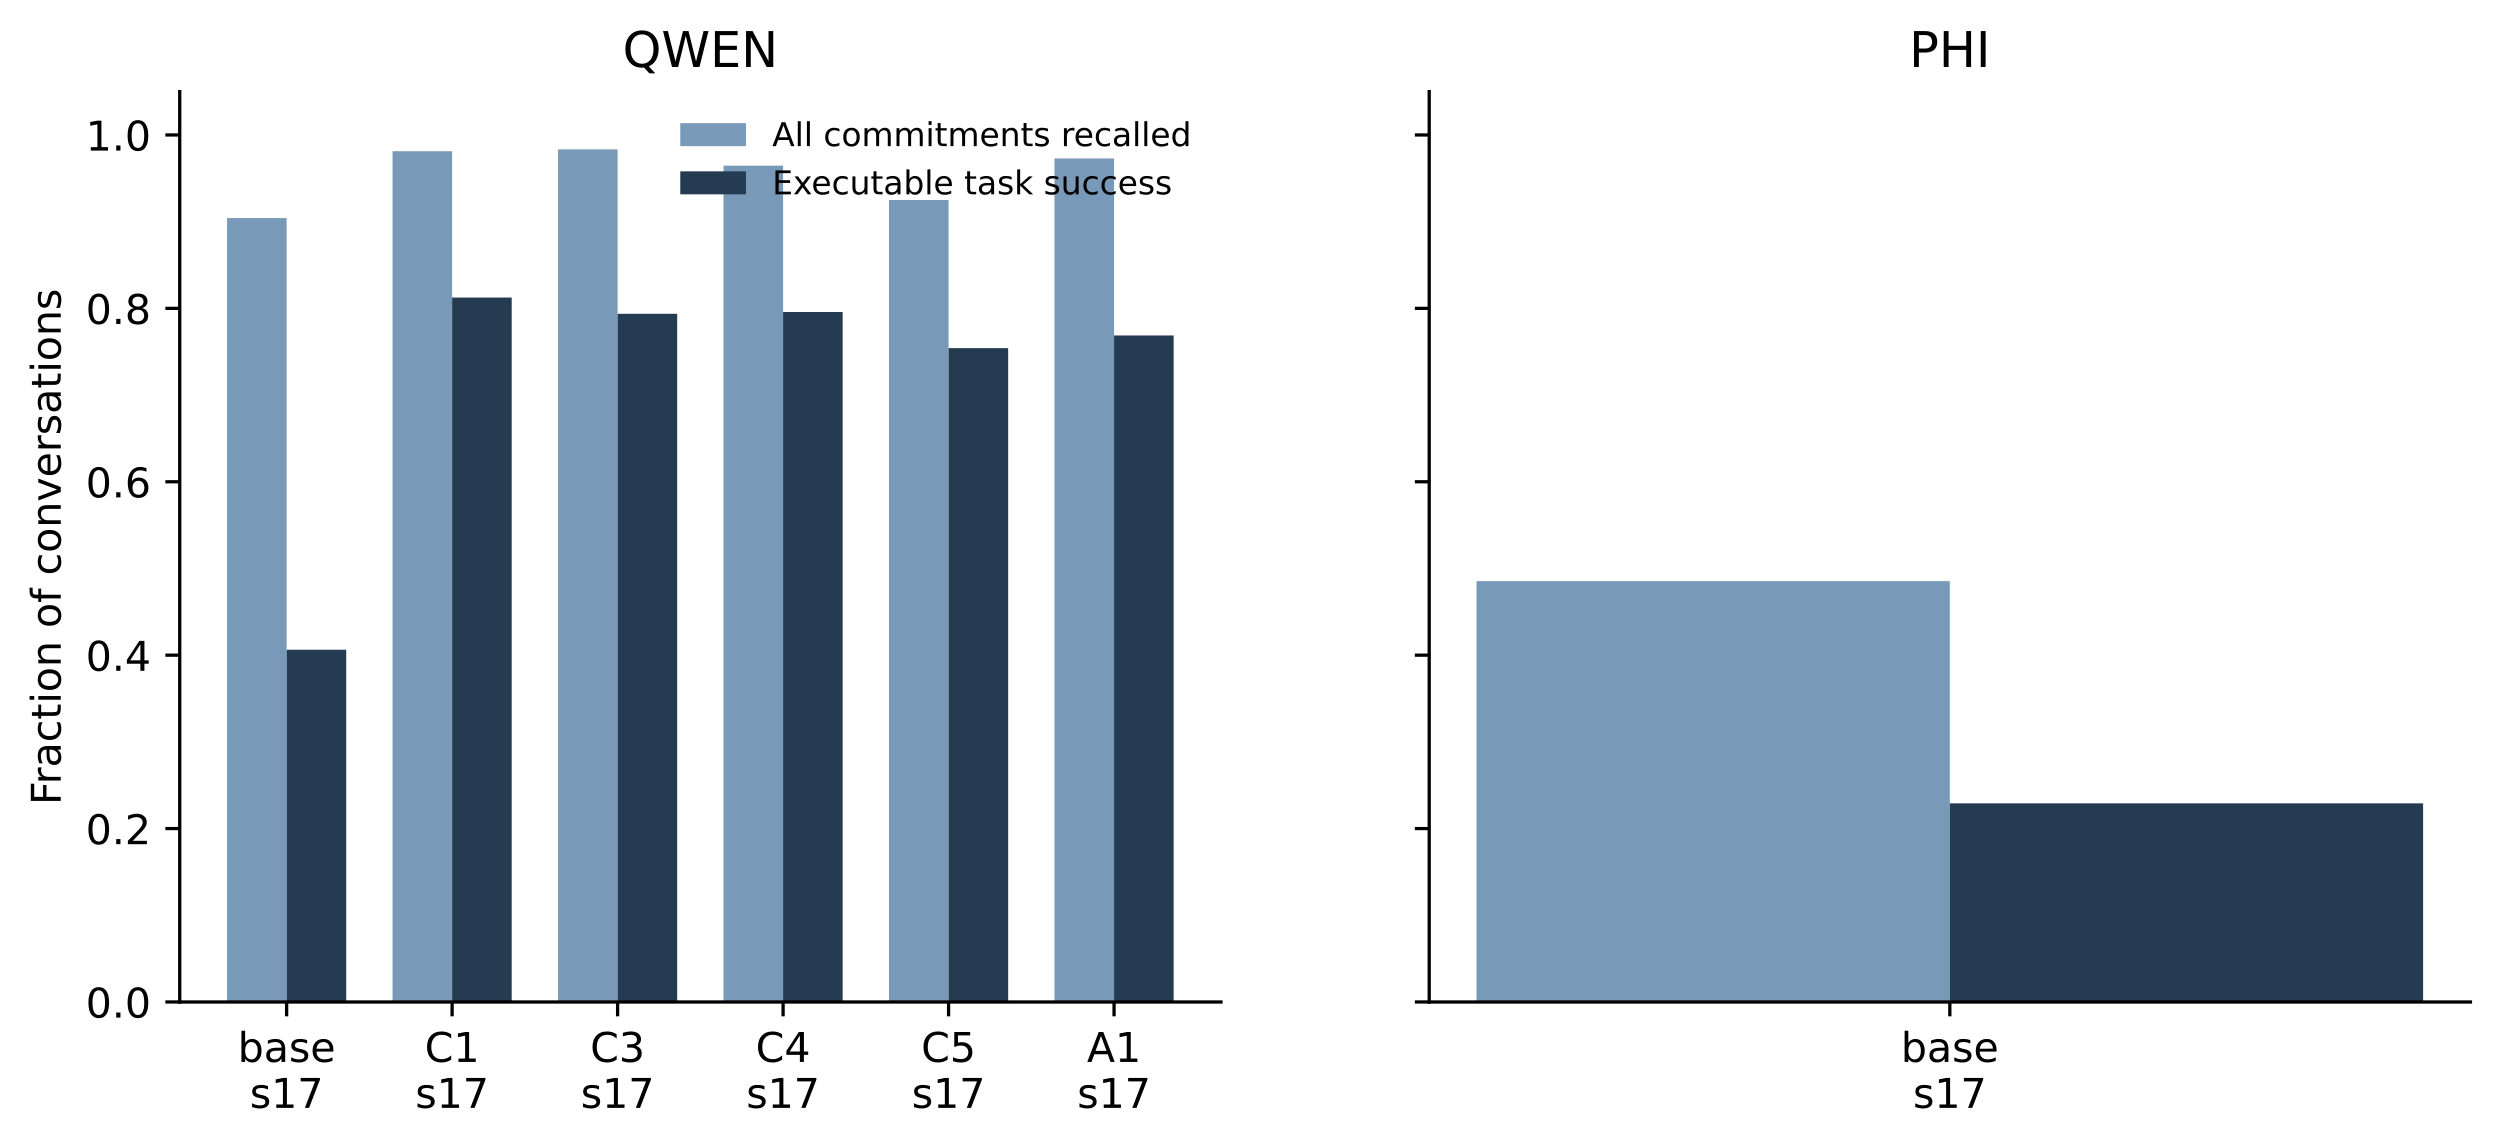
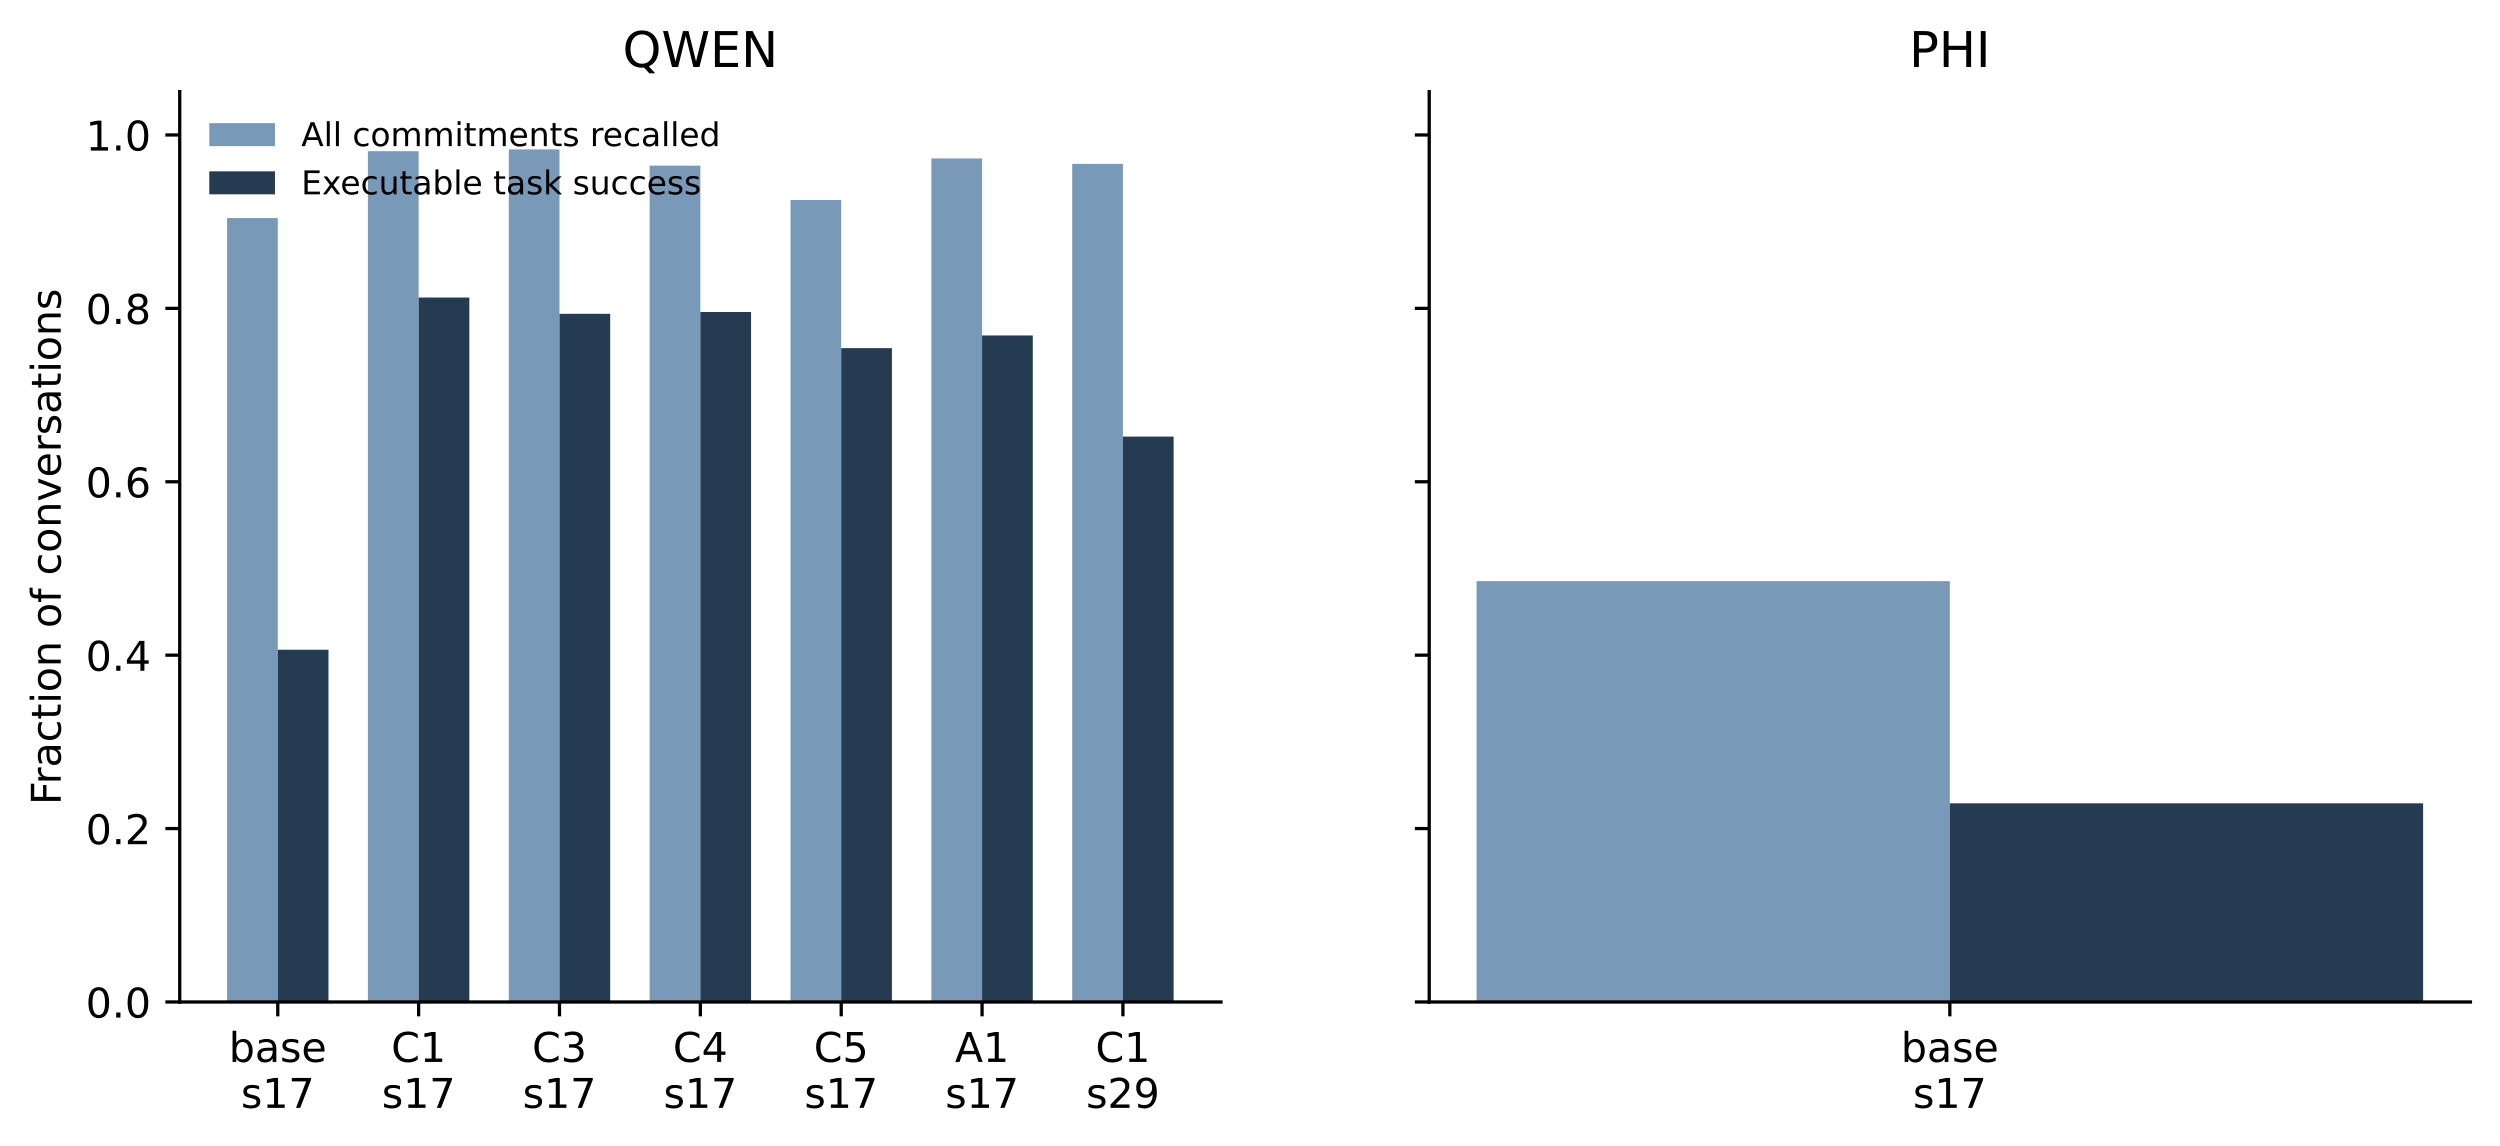
<svg xmlns="http://www.w3.org/2000/svg" xmlns:xlink="http://www.w3.org/1999/xlink" width="608.981pt" height="279.154pt" viewBox="0 0 608.981 279.154" version="1.1">
  <defs>
    <style type="text/css">*{stroke-linejoin: round; stroke-linecap: butt}</style>
  </defs>
  <g id="figure_1">
    <g id="patch_1">
      <path d="M 0 279.154 L 608.981 279.154 L 608.981 0 L 0 0 z " style="fill: #ffffff" />
    </g>
    <g id="axes_1">
      <g id="patch_2">
        <path d="M 43.781 244.078 L 297.418 244.078 L 297.418 22.318 L 43.781 22.318 z " style="fill: #ffffff" />
      </g>
      <g id="patch_3">
-         <path d="M 55.31 244.078 L 69.822 244.078 L 69.822 53.118 L 55.31 53.118 z " clip-path="url(#p59d7347cf7)" style="fill: #7899b7" />
+         <path d="M 55.31 244.078 L 67.663 244.078 L 67.663 53.118 L 55.31 53.118 z " clip-path="url(#p59d7347cf7)" style="fill: #7899b7" />
      </g>
      <g id="patch_4">
-         <path d="M 95.621 244.078 L 110.133 244.078 L 110.133 36.838 L 95.621 36.838 z " clip-path="url(#p59d7347cf7)" style="fill: #7899b7" />
+         <path d="M 89.622 244.078 L 101.975 244.078 L 101.975 36.838 L 89.622 36.838 z " clip-path="url(#p59d7347cf7)" style="fill: #7899b7" />
      </g>
      <g id="patch_5">
-         <path d="M 135.932 244.078 L 150.444 244.078 L 150.444 36.398 L 135.932 36.398 z " clip-path="url(#p59d7347cf7)" style="fill: #7899b7" />
+         <path d="M 123.935 244.078 L 136.287 244.078 L 136.287 36.398 L 123.935 36.398 z " clip-path="url(#p59d7347cf7)" style="fill: #7899b7" />
      </g>
      <g id="patch_6">
-         <path d="M 176.243 244.078 L 190.755 244.078 L 190.755 40.358 L 176.243 40.358 z " clip-path="url(#p59d7347cf7)" style="fill: #7899b7" />
+         <path d="M 158.247 244.078 L 170.599 244.078 L 170.599 40.358 L 158.247 40.358 z " clip-path="url(#p59d7347cf7)" style="fill: #7899b7" />
      </g>
      <g id="patch_7">
-         <path d="M 216.554 244.078 L 231.066 244.078 L 231.066 48.718 L 216.554 48.718 z " clip-path="url(#p59d7347cf7)" style="fill: #7899b7" />
+         <path d="M 192.559 244.078 L 204.912 244.078 L 204.912 48.718 L 192.559 48.718 z " clip-path="url(#p59d7347cf7)" style="fill: #7899b7" />
      </g>
      <g id="patch_8">
-         <path d="M 256.865 244.078 L 271.377 244.078 L 271.377 38.598 L 256.865 38.598 z " clip-path="url(#p59d7347cf7)" style="fill: #7899b7" />
+         <path d="M 226.872 244.078 L 239.224 244.078 L 239.224 38.598 L 226.872 38.598 z " clip-path="url(#p59d7347cf7)" style="fill: #7899b7" />
      </g>
      <g id="patch_9">
-         <path d="M 69.822 244.078 L 84.334 244.078 L 84.334 158.278 L 69.822 158.278 z " clip-path="url(#p59d7347cf7)" style="fill: #253b51" />
+         <path d="M 261.184 244.078 L 273.536 244.078 L 273.536 39.918 L 261.184 39.918 z " clip-path="url(#p59d7347cf7)" style="fill: #7899b7" />
      </g>
      <g id="patch_10">
-         <path d="M 110.133 244.078 L 124.645 244.078 L 124.645 72.478 L 110.133 72.478 z " clip-path="url(#p59d7347cf7)" style="fill: #253b51" />
+         <path d="M 67.663 244.078 L 80.015 244.078 L 80.015 158.278 L 67.663 158.278 z " clip-path="url(#p59d7347cf7)" style="fill: #253b51" />
      </g>
      <g id="patch_11">
-         <path d="M 150.444 244.078 L 164.956 244.078 L 164.956 76.438 L 150.444 76.438 z " clip-path="url(#p59d7347cf7)" style="fill: #253b51" />
+         <path d="M 101.975 244.078 L 114.327 244.078 L 114.327 72.478 L 101.975 72.478 z " clip-path="url(#p59d7347cf7)" style="fill: #253b51" />
      </g>
      <g id="patch_12">
-         <path d="M 190.755 244.078 L 205.267 244.078 L 205.267 75.998 L 190.755 75.998 z " clip-path="url(#p59d7347cf7)" style="fill: #253b51" />
+         <path d="M 136.287 244.078 L 148.64 244.078 L 148.64 76.438 L 136.287 76.438 z " clip-path="url(#p59d7347cf7)" style="fill: #253b51" />
      </g>
      <g id="patch_13">
-         <path d="M 231.066 244.078 L 245.578 244.078 L 245.578 84.798 L 231.066 84.798 z " clip-path="url(#p59d7347cf7)" style="fill: #253b51" />
+         <path d="M 170.599 244.078 L 182.952 244.078 L 182.952 75.998 L 170.599 75.998 z " clip-path="url(#p59d7347cf7)" style="fill: #253b51" />
      </g>
      <g id="patch_14">
-         <path d="M 271.377 244.078 L 285.889 244.078 L 285.889 81.718 L 271.377 81.718 z " clip-path="url(#p59d7347cf7)" style="fill: #253b51" />
+         <path d="M 204.912 244.078 L 217.264 244.078 L 217.264 84.798 L 204.912 84.798 z " clip-path="url(#p59d7347cf7)" style="fill: #253b51" />
+       </g>
+       <g id="patch_15">
+         <path d="M 239.224 244.078 L 251.576 244.078 L 251.576 81.718 L 239.224 81.718 z " clip-path="url(#p59d7347cf7)" style="fill: #253b51" />
+       </g>
+       <g id="patch_16">
+         <path d="M 273.536 244.078 L 285.889 244.078 L 285.889 106.358 L 273.536 106.358 z " clip-path="url(#p59d7347cf7)" style="fill: #253b51" />
      </g>
      <g id="matplotlib.axis_1">
        <g id="xtick_1">
          <g id="line2d_1">
            <defs>
              <path id="m098933591a" d="M 0 0 L 0 3.5 " style="stroke: #000000; stroke-width: 0.8" />
            </defs>
            <g>
-               <use xlink:href="#m098933591a" x="69.822" y="244.078" style="stroke: #000000; stroke-width: 0.8" />
+               <use xlink:href="#m098933591a" x="67.663" y="244.078" style="stroke: #000000; stroke-width: 0.8" />
            </g>
          </g>
          <g id="text_1">
-             <g transform="translate(57.90258 258.6766) scale(0.1 -0.1)">
+             <g transform="translate(55.74307 258.6766) scale(0.1 -0.1)">
              <defs>
                <path id="DejaVuSans-62" d="M 3116 1747 Q 3116 2381 2855 2742 Q 2594 3103 2138 3103 Q 1681 3103 1420 2742 Q 1159 2381 1159 1747 Q 1159 1113 1420 752 Q 1681 391 2138 391 Q 2594 391 2855 752 Q 3116 1113 3116 1747 z M 1159 2969 Q 1341 3281 1617 3432 Q 1894 3584 2278 3584 Q 2916 3584 3314 3078 Q 3713 2572 3713 1747 Q 3713 922 3314 415 Q 2916 -91 2278 -91 Q 1894 -91 1617 61 Q 1341 213 1159 525 L 1159 0 L 581 0 L 581 4863 L 1159 4863 L 1159 2969 z " transform="scale(0.015625)" />
                <path id="DejaVuSans-61" d="M 2194 1759 Q 1497 1759 1228 1600 Q 959 1441 959 1056 Q 959 750 1161 570 Q 1363 391 1709 391 Q 2188 391 2477 730 Q 2766 1069 2766 1631 L 2766 1759 L 2194 1759 z M 3341 1997 L 3341 0 L 2766 0 L 2766 531 Q 2569 213 2275 61 Q 1981 -91 1556 -91 Q 1019 -91 701 211 Q 384 513 384 1019 Q 384 1609 779 1909 Q 1175 2209 1959 2209 L 2766 2209 L 2766 2266 Q 2766 2663 2505 2880 Q 2244 3097 1772 3097 Q 1472 3097 1187 3025 Q 903 2953 641 2809 L 641 3341 Q 956 3463 1253 3523 Q 1550 3584 1831 3584 Q 2591 3584 2966 3190 Q 3341 2797 3341 1997 z " transform="scale(0.015625)" />
                <path id="DejaVuSans-73" d="M 2834 3397 L 2834 2853 Q 2591 2978 2328 3040 Q 2066 3103 1784 3103 Q 1356 3103 1142 2972 Q 928 2841 928 2578 Q 928 2378 1081 2264 Q 1234 2150 1697 2047 L 1894 2003 Q 2506 1872 2764 1633 Q 3022 1394 3022 966 Q 3022 478 2636 193 Q 2250 -91 1575 -91 Q 1294 -91 989 -36 Q 684 19 347 128 L 347 722 Q 666 556 975 473 Q 1284 391 1588 391 Q 1994 391 2212 530 Q 2431 669 2431 922 Q 2431 1156 2273 1281 Q 2116 1406 1581 1522 L 1381 1569 Q 847 1681 609 1914 Q 372 2147 372 2553 Q 372 3047 722 3315 Q 1072 3584 1716 3584 Q 2034 3584 2315 3537 Q 2597 3491 2834 3397 z " transform="scale(0.015625)" />
                <path id="DejaVuSans-65" d="M 3597 1894 L 3597 1613 L 953 1613 Q 991 1019 1311 708 Q 1631 397 2203 397 Q 2534 397 2845 478 Q 3156 559 3463 722 L 3463 178 Q 3153 47 2828 -22 Q 2503 -91 2169 -91 Q 1331 -91 842 396 Q 353 884 353 1716 Q 353 2575 817 3079 Q 1281 3584 2069 3584 Q 2775 3584 3186 3129 Q 3597 2675 3597 1894 z M 3022 2063 Q 3016 2534 2758 2815 Q 2500 3097 2075 3097 Q 1594 3097 1305 2825 Q 1016 2553 972 2059 L 3022 2063 z " transform="scale(0.015625)" />
              </defs>
              <use xlink:href="#DejaVuSans-62" />
              <use xlink:href="#DejaVuSans-61" transform="translate(63.47656 0)" />
              <use xlink:href="#DejaVuSans-73" transform="translate(124.7559 0)" />
              <use xlink:href="#DejaVuSans-65" transform="translate(176.8555 0)" />
            </g>
-             <g transform="translate(60.85492 269.8744) scale(0.1 -0.1)">
+             <g transform="translate(58.69541 269.8744) scale(0.1 -0.1)">
              <defs>
                <path id="DejaVuSans-31" d="M 794 531 L 1825 531 L 1825 4091 L 703 3866 L 703 4441 L 1819 4666 L 2450 4666 L 2450 531 L 3481 531 L 3481 0 L 794 0 L 794 531 z " transform="scale(0.015625)" />
                <path id="DejaVuSans-37" d="M 525 4666 L 3525 4666 L 3525 4397 L 1831 0 L 1172 0 L 2766 4134 L 525 4134 L 525 4666 z " transform="scale(0.015625)" />
              </defs>
              <use xlink:href="#DejaVuSans-73" />
              <use xlink:href="#DejaVuSans-31" transform="translate(52.09961 0)" />
              <use xlink:href="#DejaVuSans-37" transform="translate(115.7227 0)" />
            </g>
          </g>
        </g>
        <g id="xtick_2">
          <g id="line2d_2">
            <g>
-               <use xlink:href="#m098933591a" x="110.133" y="244.078" style="stroke: #000000; stroke-width: 0.8" />
+               <use xlink:href="#m098933591a" x="101.975" y="244.078" style="stroke: #000000; stroke-width: 0.8" />
            </g>
          </g>
          <g id="text_2">
-             <g transform="translate(103.4604 258.6766) scale(0.1 -0.1)">
+             <g transform="translate(95.30222 258.6766) scale(0.1 -0.1)">
              <defs>
                <path id="DejaVuSans-43" d="M 4122 4306 L 4122 3641 Q 3803 3938 3442 4084 Q 3081 4231 2675 4231 Q 1875 4231 1450 3742 Q 1025 3253 1025 2328 Q 1025 1406 1450 917 Q 1875 428 2675 428 Q 3081 428 3442 575 Q 3803 722 4122 1019 L 4122 359 Q 3791 134 3420 21 Q 3050 -91 2638 -91 Q 1578 -91 968 557 Q 359 1206 359 2328 Q 359 3453 968 4101 Q 1578 4750 2638 4750 Q 3056 4750 3426 4639 Q 3797 4528 4122 4306 z " transform="scale(0.015625)" />
              </defs>
              <use xlink:href="#DejaVuSans-43" />
              <use xlink:href="#DejaVuSans-31" transform="translate(69.82422 0)" />
            </g>
-             <g transform="translate(101.1659 269.8744) scale(0.1 -0.1)">
+             <g transform="translate(93.00769 269.8744) scale(0.1 -0.1)">
              <use xlink:href="#DejaVuSans-73" />
              <use xlink:href="#DejaVuSans-31" transform="translate(52.09961 0)" />
              <use xlink:href="#DejaVuSans-37" transform="translate(115.7227 0)" />
            </g>
          </g>
        </g>
        <g id="xtick_3">
          <g id="line2d_3">
            <g>
-               <use xlink:href="#m098933591a" x="150.444" y="244.078" style="stroke: #000000; stroke-width: 0.8" />
+               <use xlink:href="#m098933591a" x="136.287" y="244.078" style="stroke: #000000; stroke-width: 0.8" />
            </g>
          </g>
          <g id="text_3">
-             <g transform="translate(143.7713 258.6766) scale(0.1 -0.1)">
+             <g transform="translate(129.6145 258.6766) scale(0.1 -0.1)">
              <defs>
                <path id="DejaVuSans-33" d="M 2597 2516 Q 3050 2419 3304 2112 Q 3559 1806 3559 1356 Q 3559 666 3084 287 Q 2609 -91 1734 -91 Q 1441 -91 1130 -33 Q 819 25 488 141 L 488 750 Q 750 597 1062 519 Q 1375 441 1716 441 Q 2309 441 2620 675 Q 2931 909 2931 1356 Q 2931 1769 2642 2001 Q 2353 2234 1838 2234 L 1294 2234 L 1294 2753 L 1863 2753 Q 2328 2753 2575 2939 Q 2822 3125 2822 3475 Q 2822 3834 2567 4026 Q 2313 4219 1838 4219 Q 1578 4219 1281 4162 Q 984 4106 628 3988 L 628 4550 Q 988 4650 1302 4700 Q 1616 4750 1894 4750 Q 2613 4750 3031 4423 Q 3450 4097 3450 3541 Q 3450 3153 3228 2886 Q 3006 2619 2597 2516 z " transform="scale(0.015625)" />
              </defs>
              <use xlink:href="#DejaVuSans-43" />
              <use xlink:href="#DejaVuSans-33" transform="translate(69.82422 0)" />
            </g>
-             <g transform="translate(141.4768 269.8744) scale(0.1 -0.1)">
+             <g transform="translate(127.32 269.8744) scale(0.1 -0.1)">
              <use xlink:href="#DejaVuSans-73" />
              <use xlink:href="#DejaVuSans-31" transform="translate(52.09961 0)" />
              <use xlink:href="#DejaVuSans-37" transform="translate(115.7227 0)" />
            </g>
          </g>
        </g>
        <g id="xtick_4">
          <g id="line2d_4">
            <g>
-               <use xlink:href="#m098933591a" x="190.755" y="244.078" style="stroke: #000000; stroke-width: 0.8" />
+               <use xlink:href="#m098933591a" x="170.599" y="244.078" style="stroke: #000000; stroke-width: 0.8" />
            </g>
          </g>
          <g id="text_4">
-             <g transform="translate(184.0822 258.6766) scale(0.1 -0.1)">
+             <g transform="translate(163.9268 258.6766) scale(0.1 -0.1)">
              <defs>
                <path id="DejaVuSans-34" d="M 2419 4116 L 825 1625 L 2419 1625 L 2419 4116 z M 2253 4666 L 3047 4666 L 3047 1625 L 3713 1625 L 3713 1100 L 3047 1100 L 3047 0 L 2419 0 L 2419 1100 L 313 1100 L 313 1709 L 2253 4666 z " transform="scale(0.015625)" />
              </defs>
              <use xlink:href="#DejaVuSans-43" />
              <use xlink:href="#DejaVuSans-34" transform="translate(69.82422 0)" />
            </g>
-             <g transform="translate(181.7877 269.8744) scale(0.1 -0.1)">
+             <g transform="translate(161.6322 269.8744) scale(0.1 -0.1)">
              <use xlink:href="#DejaVuSans-73" />
              <use xlink:href="#DejaVuSans-31" transform="translate(52.09961 0)" />
              <use xlink:href="#DejaVuSans-37" transform="translate(115.7227 0)" />
            </g>
          </g>
        </g>
        <g id="xtick_5">
          <g id="line2d_5">
            <g>
-               <use xlink:href="#m098933591a" x="231.066" y="244.078" style="stroke: #000000; stroke-width: 0.8" />
+               <use xlink:href="#m098933591a" x="204.912" y="244.078" style="stroke: #000000; stroke-width: 0.8" />
            </g>
          </g>
          <g id="text_5">
-             <g transform="translate(224.3932 258.6766) scale(0.1 -0.1)">
+             <g transform="translate(198.2391 258.6766) scale(0.1 -0.1)">
              <defs>
                <path id="DejaVuSans-35" d="M 691 4666 L 3169 4666 L 3169 4134 L 1269 4134 L 1269 2991 Q 1406 3038 1543 3061 Q 1681 3084 1819 3084 Q 2600 3084 3056 2656 Q 3513 2228 3513 1497 Q 3513 744 3044 326 Q 2575 -91 1722 -91 Q 1428 -91 1123 -41 Q 819 9 494 109 L 494 744 Q 775 591 1075 516 Q 1375 441 1709 441 Q 2250 441 2565 725 Q 2881 1009 2881 1497 Q 2881 1984 2565 2268 Q 2250 2553 1709 2553 Q 1456 2553 1204 2497 Q 953 2441 691 2322 L 691 4666 z " transform="scale(0.015625)" />
              </defs>
              <use xlink:href="#DejaVuSans-43" />
              <use xlink:href="#DejaVuSans-35" transform="translate(69.82422 0)" />
            </g>
-             <g transform="translate(222.0986 269.8744) scale(0.1 -0.1)">
+             <g transform="translate(195.9445 269.8744) scale(0.1 -0.1)">
              <use xlink:href="#DejaVuSans-73" />
              <use xlink:href="#DejaVuSans-31" transform="translate(52.09961 0)" />
              <use xlink:href="#DejaVuSans-37" transform="translate(115.7227 0)" />
            </g>
          </g>
        </g>
        <g id="xtick_6">
          <g id="line2d_6">
            <g>
-               <use xlink:href="#m098933591a" x="271.377" y="244.078" style="stroke: #000000; stroke-width: 0.8" />
+               <use xlink:href="#m098933591a" x="239.224" y="244.078" style="stroke: #000000; stroke-width: 0.8" />
            </g>
          </g>
          <g id="text_6">
-             <g transform="translate(264.7752 258.6766) scale(0.1 -0.1)">
+             <g transform="translate(232.6224 258.6766) scale(0.1 -0.1)">
              <defs>
                <path id="DejaVuSans-41" d="M 2188 4044 L 1331 1722 L 3047 1722 L 2188 4044 z M 1831 4666 L 2547 4666 L 4325 0 L 3669 0 L 3244 1197 L 1141 1197 L 716 0 L 50 0 L 1831 4666 z " transform="scale(0.015625)" />
              </defs>
              <use xlink:href="#DejaVuSans-41" />
              <use xlink:href="#DejaVuSans-31" transform="translate(68.4082 0)" />
            </g>
-             <g transform="translate(262.4096 269.8744) scale(0.1 -0.1)">
-               <use xlink:href="#DejaVuSans-73" />
-               <use xlink:href="#DejaVuSans-31" transform="translate(52.09961 0)" />
-               <use xlink:href="#DejaVuSans-37" transform="translate(115.7227 0)" />
+             <g transform="translate(230.2568 269.8744) scale(0.1 -0.1)">
+               <use xlink:href="#DejaVuSans-73" />
+               <use xlink:href="#DejaVuSans-31" transform="translate(52.09961 0)" />
+               <use xlink:href="#DejaVuSans-37" transform="translate(115.7227 0)" />
+             </g>
+           </g>
+         </g>
+         <g id="xtick_7">
+           <g id="line2d_7">
+             <g>
+               <use xlink:href="#m098933591a" x="273.536" y="244.078" style="stroke: #000000; stroke-width: 0.8" />
+             </g>
+           </g>
+           <g id="text_7">
+             <g transform="translate(266.8636 258.6766) scale(0.1 -0.1)">
+               <use xlink:href="#DejaVuSans-43" />
+               <use xlink:href="#DejaVuSans-31" transform="translate(69.82422 0)" />
+             </g>
+             <g transform="translate(264.5691 269.8744) scale(0.1 -0.1)">
+               <defs>
+                 <path id="DejaVuSans-32" d="M 1228 531 L 3431 531 L 3431 0 L 469 0 L 469 531 Q 828 903 1448 1529 Q 2069 2156 2228 2338 Q 2531 2678 2651 2914 Q 2772 3150 2772 3378 Q 2772 3750 2511 3984 Q 2250 4219 1831 4219 Q 1534 4219 1204 4116 Q 875 4013 500 3803 L 500 4441 Q 881 4594 1212 4672 Q 1544 4750 1819 4750 Q 2544 4750 2975 4387 Q 3406 4025 3406 3419 Q 3406 3131 3298 2873 Q 3191 2616 2906 2266 Q 2828 2175 2409 1742 Q 1991 1309 1228 531 z " transform="scale(0.015625)" />
+                 <path id="DejaVuSans-39" d="M 703 97 L 703 672 Q 941 559 1184 500 Q 1428 441 1663 441 Q 2288 441 2617 861 Q 2947 1281 2994 2138 Q 2813 1869 2534 1725 Q 2256 1581 1919 1581 Q 1219 1581 811 2004 Q 403 2428 403 3163 Q 403 3881 828 4315 Q 1253 4750 1959 4750 Q 2769 4750 3195 4129 Q 3622 3509 3622 2328 Q 3622 1225 3098 567 Q 2575 -91 1691 -91 Q 1453 -91 1209 -44 Q 966 3 703 97 z M 1959 2075 Q 2384 2075 2632 2365 Q 2881 2656 2881 3163 Q 2881 3666 2632 3958 Q 2384 4250 1959 4250 Q 1534 4250 1286 3958 Q 1038 3666 1038 3163 Q 1038 2656 1286 2365 Q 1534 2075 1959 2075 z " transform="scale(0.015625)" />
+               </defs>
+               <use xlink:href="#DejaVuSans-73" />
+               <use xlink:href="#DejaVuSans-32" transform="translate(52.09961 0)" />
+               <use xlink:href="#DejaVuSans-39" transform="translate(115.7227 0)" />
            </g>
          </g>
        </g>
      </g>
      <g id="matplotlib.axis_2">
        <g id="ytick_1">
-           <g id="line2d_7">
+           <g id="line2d_8">
            <defs>
              <path id="m4ec9a240e3" d="M 0 0 L -3.5 0 " style="stroke: #000000; stroke-width: 0.8" />
            </defs>
            <g>
              <use xlink:href="#m4ec9a240e3" x="43.781" y="244.078" style="stroke: #000000; stroke-width: 0.8" />
            </g>
          </g>
-           <g id="text_7">
+           <g id="text_8">
            <g transform="translate(20.87813 247.8773) scale(0.1 -0.1)">
              <defs>
                <path id="DejaVuSans-30" d="M 2034 4250 Q 1547 4250 1301 3770 Q 1056 3291 1056 2328 Q 1056 1369 1301 889 Q 1547 409 2034 409 Q 2525 409 2770 889 Q 3016 1369 3016 2328 Q 3016 3291 2770 3770 Q 2525 4250 2034 4250 z M 2034 4750 Q 2819 4750 3233 4129 Q 3647 3509 3647 2328 Q 3647 1150 3233 529 Q 2819 -91 2034 -91 Q 1250 -91 836 529 Q 422 1150 422 2328 Q 422 3509 836 4129 Q 1250 4750 2034 4750 z " transform="scale(0.015625)" />
                <path id="DejaVuSans-2e" d="M 684 794 L 1344 794 L 1344 0 L 684 0 L 684 794 z " transform="scale(0.015625)" />
              </defs>
              <use xlink:href="#DejaVuSans-30" />
              <use xlink:href="#DejaVuSans-2e" transform="translate(63.62305 0)" />
              <use xlink:href="#DejaVuSans-30" transform="translate(95.41016 0)" />
            </g>
          </g>
        </g>
        <g id="ytick_2">
-           <g id="line2d_8">
+           <g id="line2d_9">
            <g>
              <use xlink:href="#m4ec9a240e3" x="43.781" y="201.838" style="stroke: #000000; stroke-width: 0.8" />
            </g>
          </g>
-           <g id="text_8">
+           <g id="text_9">
            <g transform="translate(20.87813 205.6373) scale(0.1 -0.1)">
-               <defs>
-                 <path id="DejaVuSans-32" d="M 1228 531 L 3431 531 L 3431 0 L 469 0 L 469 531 Q 828 903 1448 1529 Q 2069 2156 2228 2338 Q 2531 2678 2651 2914 Q 2772 3150 2772 3378 Q 2772 3750 2511 3984 Q 2250 4219 1831 4219 Q 1534 4219 1204 4116 Q 875 4013 500 3803 L 500 4441 Q 881 4594 1212 4672 Q 1544 4750 1819 4750 Q 2544 4750 2975 4387 Q 3406 4025 3406 3419 Q 3406 3131 3298 2873 Q 3191 2616 2906 2266 Q 2828 2175 2409 1742 Q 1991 1309 1228 531 z " transform="scale(0.015625)" />
-               </defs>
              <use xlink:href="#DejaVuSans-30" />
              <use xlink:href="#DejaVuSans-2e" transform="translate(63.62305 0)" />
              <use xlink:href="#DejaVuSans-32" transform="translate(95.41016 0)" />
            </g>
          </g>
        </g>
        <g id="ytick_3">
-           <g id="line2d_9">
+           <g id="line2d_10">
            <g>
              <use xlink:href="#m4ec9a240e3" x="43.781" y="159.598" style="stroke: #000000; stroke-width: 0.8" />
            </g>
          </g>
-           <g id="text_9">
+           <g id="text_10">
            <g transform="translate(20.87813 163.3973) scale(0.1 -0.1)">
              <use xlink:href="#DejaVuSans-30" />
              <use xlink:href="#DejaVuSans-2e" transform="translate(63.62305 0)" />
              <use xlink:href="#DejaVuSans-34" transform="translate(95.41016 0)" />
            </g>
          </g>
        </g>
        <g id="ytick_4">
-           <g id="line2d_10">
+           <g id="line2d_11">
            <g>
              <use xlink:href="#m4ec9a240e3" x="43.781" y="117.358" style="stroke: #000000; stroke-width: 0.8" />
            </g>
          </g>
-           <g id="text_10">
+           <g id="text_11">
            <g transform="translate(20.87813 121.1573) scale(0.1 -0.1)">
              <defs>
                <path id="DejaVuSans-36" d="M 2113 2584 Q 1688 2584 1439 2293 Q 1191 2003 1191 1497 Q 1191 994 1439 701 Q 1688 409 2113 409 Q 2538 409 2786 701 Q 3034 994 3034 1497 Q 3034 2003 2786 2293 Q 2538 2584 2113 2584 z M 3366 4563 L 3366 3988 Q 3128 4100 2886 4159 Q 2644 4219 2406 4219 Q 1781 4219 1451 3797 Q 1122 3375 1075 2522 Q 1259 2794 1537 2939 Q 1816 3084 2150 3084 Q 2853 3084 3261 2657 Q 3669 2231 3669 1497 Q 3669 778 3244 343 Q 2819 -91 2113 -91 Q 1303 -91 875 529 Q 447 1150 447 2328 Q 447 3434 972 4092 Q 1497 4750 2381 4750 Q 2619 4750 2861 4703 Q 3103 4656 3366 4563 z " transform="scale(0.015625)" />
              </defs>
              <use xlink:href="#DejaVuSans-30" />
              <use xlink:href="#DejaVuSans-2e" transform="translate(63.62305 0)" />
              <use xlink:href="#DejaVuSans-36" transform="translate(95.41016 0)" />
            </g>
          </g>
        </g>
        <g id="ytick_5">
-           <g id="line2d_11">
+           <g id="line2d_12">
            <g>
              <use xlink:href="#m4ec9a240e3" x="43.781" y="75.118" style="stroke: #000000; stroke-width: 0.8" />
            </g>
          </g>
-           <g id="text_11">
+           <g id="text_12">
            <g transform="translate(20.87813 78.91734) scale(0.1 -0.1)">
              <defs>
                <path id="DejaVuSans-38" d="M 2034 2216 Q 1584 2216 1326 1975 Q 1069 1734 1069 1313 Q 1069 891 1326 650 Q 1584 409 2034 409 Q 2484 409 2743 651 Q 3003 894 3003 1313 Q 3003 1734 2745 1975 Q 2488 2216 2034 2216 z M 1403 2484 Q 997 2584 770 2862 Q 544 3141 544 3541 Q 544 4100 942 4425 Q 1341 4750 2034 4750 Q 2731 4750 3128 4425 Q 3525 4100 3525 3541 Q 3525 3141 3298 2862 Q 3072 2584 2669 2484 Q 3125 2378 3379 2068 Q 3634 1759 3634 1313 Q 3634 634 3220 271 Q 2806 -91 2034 -91 Q 1263 -91 848 271 Q 434 634 434 1313 Q 434 1759 690 2068 Q 947 2378 1403 2484 z M 1172 3481 Q 1172 3119 1398 2916 Q 1625 2713 2034 2713 Q 2441 2713 2670 2916 Q 2900 3119 2900 3481 Q 2900 3844 2670 4047 Q 2441 4250 2034 4250 Q 1625 4250 1398 4047 Q 1172 3844 1172 3481 z " transform="scale(0.015625)" />
              </defs>
              <use xlink:href="#DejaVuSans-30" />
              <use xlink:href="#DejaVuSans-2e" transform="translate(63.62305 0)" />
              <use xlink:href="#DejaVuSans-38" transform="translate(95.41016 0)" />
            </g>
          </g>
        </g>
        <g id="ytick_6">
-           <g id="line2d_12">
+           <g id="line2d_13">
            <g>
              <use xlink:href="#m4ec9a240e3" x="43.781" y="32.878" style="stroke: #000000; stroke-width: 0.8" />
            </g>
          </g>
-           <g id="text_12">
+           <g id="text_13">
            <g transform="translate(20.87813 36.67734) scale(0.1 -0.1)">
              <use xlink:href="#DejaVuSans-31" />
              <use xlink:href="#DejaVuSans-2e" transform="translate(63.62305 0)" />
              <use xlink:href="#DejaVuSans-30" transform="translate(95.41016 0)" />
            </g>
          </g>
        </g>
-         <g id="text_13">
+         <g id="text_14">
          <g transform="translate(14.79844 196.0747) rotate(-90) scale(0.1 -0.1)">
            <defs>
              <path id="DejaVuSans-46" d="M 628 4666 L 3309 4666 L 3309 4134 L 1259 4134 L 1259 2759 L 3109 2759 L 3109 2228 L 1259 2228 L 1259 0 L 628 0 L 628 4666 z " transform="scale(0.015625)" />
              <path id="DejaVuSans-72" d="M 2631 2963 Q 2534 3019 2420 3045 Q 2306 3072 2169 3072 Q 1681 3072 1420 2755 Q 1159 2438 1159 1844 L 1159 0 L 581 0 L 581 3500 L 1159 3500 L 1159 2956 Q 1341 3275 1631 3429 Q 1922 3584 2338 3584 Q 2397 3584 2469 3576 Q 2541 3569 2628 3553 L 2631 2963 z " transform="scale(0.015625)" />
              <path id="DejaVuSans-63" d="M 3122 3366 L 3122 2828 Q 2878 2963 2633 3030 Q 2388 3097 2138 3097 Q 1578 3097 1268 2742 Q 959 2388 959 1747 Q 959 1106 1268 751 Q 1578 397 2138 397 Q 2388 397 2633 464 Q 2878 531 3122 666 L 3122 134 Q 2881 22 2623 -34 Q 2366 -91 2075 -91 Q 1284 -91 818 406 Q 353 903 353 1747 Q 353 2603 823 3093 Q 1294 3584 2113 3584 Q 2378 3584 2631 3529 Q 2884 3475 3122 3366 z " transform="scale(0.015625)" />
              <path id="DejaVuSans-74" d="M 1172 4494 L 1172 3500 L 2356 3500 L 2356 3053 L 1172 3053 L 1172 1153 Q 1172 725 1289 603 Q 1406 481 1766 481 L 2356 481 L 2356 0 L 1766 0 Q 1100 0 847 248 Q 594 497 594 1153 L 594 3053 L 172 3053 L 172 3500 L 594 3500 L 594 4494 L 1172 4494 z " transform="scale(0.015625)" />
              <path id="DejaVuSans-69" d="M 603 3500 L 1178 3500 L 1178 0 L 603 0 L 603 3500 z M 603 4863 L 1178 4863 L 1178 4134 L 603 4134 L 603 4863 z " transform="scale(0.015625)" />
              <path id="DejaVuSans-6f" d="M 1959 3097 Q 1497 3097 1228 2736 Q 959 2375 959 1747 Q 959 1119 1226 758 Q 1494 397 1959 397 Q 2419 397 2687 759 Q 2956 1122 2956 1747 Q 2956 2369 2687 2733 Q 2419 3097 1959 3097 z M 1959 3584 Q 2709 3584 3137 3096 Q 3566 2609 3566 1747 Q 3566 888 3137 398 Q 2709 -91 1959 -91 Q 1206 -91 779 398 Q 353 888 353 1747 Q 353 2609 779 3096 Q 1206 3584 1959 3584 z " transform="scale(0.015625)" />
              <path id="DejaVuSans-6e" d="M 3513 2113 L 3513 0 L 2938 0 L 2938 2094 Q 2938 2591 2744 2837 Q 2550 3084 2163 3084 Q 1697 3084 1428 2787 Q 1159 2491 1159 1978 L 1159 0 L 581 0 L 581 3500 L 1159 3500 L 1159 2956 Q 1366 3272 1645 3428 Q 1925 3584 2291 3584 Q 2894 3584 3203 3211 Q 3513 2838 3513 2113 z " transform="scale(0.015625)" />
              <path id="DejaVuSans-20" transform="scale(0.015625)" />
              <path id="DejaVuSans-66" d="M 2375 4863 L 2375 4384 L 1825 4384 Q 1516 4384 1395 4259 Q 1275 4134 1275 3809 L 1275 3500 L 2222 3500 L 2222 3053 L 1275 3053 L 1275 0 L 697 0 L 697 3053 L 147 3053 L 147 3500 L 697 3500 L 697 3744 Q 697 4328 969 4595 Q 1241 4863 1831 4863 L 2375 4863 z " transform="scale(0.015625)" />
              <path id="DejaVuSans-76" d="M 191 3500 L 800 3500 L 1894 563 L 2988 3500 L 3597 3500 L 2284 0 L 1503 0 L 191 3500 z " transform="scale(0.015625)" />
            </defs>
            <use xlink:href="#DejaVuSans-46" />
            <use xlink:href="#DejaVuSans-72" transform="translate(50.26953 0)" />
            <use xlink:href="#DejaVuSans-61" transform="translate(91.38281 0)" />
            <use xlink:href="#DejaVuSans-63" transform="translate(152.6621 0)" />
            <use xlink:href="#DejaVuSans-74" transform="translate(207.6426 0)" />
            <use xlink:href="#DejaVuSans-69" transform="translate(246.8516 0)" />
            <use xlink:href="#DejaVuSans-6f" transform="translate(274.6348 0)" />
            <use xlink:href="#DejaVuSans-6e" transform="translate(335.8164 0)" />
            <use xlink:href="#DejaVuSans-20" transform="translate(399.1953 0)" />
            <use xlink:href="#DejaVuSans-6f" transform="translate(430.9824 0)" />
            <use xlink:href="#DejaVuSans-66" transform="translate(492.1641 0)" />
            <use xlink:href="#DejaVuSans-20" transform="translate(527.3691 0)" />
            <use xlink:href="#DejaVuSans-63" transform="translate(559.1562 0)" />
            <use xlink:href="#DejaVuSans-6f" transform="translate(614.1367 0)" />
            <use xlink:href="#DejaVuSans-6e" transform="translate(675.3184 0)" />
            <use xlink:href="#DejaVuSans-76" transform="translate(738.6973 0)" />
            <use xlink:href="#DejaVuSans-65" transform="translate(797.877 0)" />
            <use xlink:href="#DejaVuSans-72" transform="translate(859.4004 0)" />
            <use xlink:href="#DejaVuSans-73" transform="translate(900.5137 0)" />
            <use xlink:href="#DejaVuSans-61" transform="translate(952.6133 0)" />
            <use xlink:href="#DejaVuSans-74" transform="translate(1013.893 0)" />
            <use xlink:href="#DejaVuSans-69" transform="translate(1053.102 0)" />
            <use xlink:href="#DejaVuSans-6f" transform="translate(1080.885 0)" />
            <use xlink:href="#DejaVuSans-6e" transform="translate(1142.066 0)" />
            <use xlink:href="#DejaVuSans-73" transform="translate(1205.445 0)" />
          </g>
        </g>
      </g>
-       <g id="patch_15">
+       <g id="patch_17">
        <path d="M 43.781 244.078 L 43.781 22.318 " style="fill: none; stroke: #000000; stroke-width: 0.8; stroke-linejoin: miter; stroke-linecap: square" />
      </g>
-       <g id="patch_16">
+       <g id="patch_18">
        <path d="M 43.781 244.078 L 297.418 244.078 " style="fill: none; stroke: #000000; stroke-width: 0.8; stroke-linejoin: miter; stroke-linecap: square" />
      </g>
-       <g id="text_14">
+       <g id="text_15">
        <g transform="translate(151.6638 16.31812) scale(0.12 -0.12)">
          <defs>
            <path id="DejaVuSans-51" d="M 2522 4238 Q 1834 4238 1429 3725 Q 1025 3213 1025 2328 Q 1025 1447 1429 934 Q 1834 422 2522 422 Q 3209 422 3611 934 Q 4013 1447 4013 2328 Q 4013 3213 3611 3725 Q 3209 4238 2522 4238 z M 3406 84 L 4238 -825 L 3475 -825 L 2784 -78 Q 2681 -84 2626 -87 Q 2572 -91 2522 -91 Q 1538 -91 948 567 Q 359 1225 359 2328 Q 359 3434 948 4092 Q 1538 4750 2522 4750 Q 3503 4750 4090 4092 Q 4678 3434 4678 2328 Q 4678 1516 4351 937 Q 4025 359 3406 84 z " transform="scale(0.015625)" />
            <path id="DejaVuSans-57" d="M 213 4666 L 850 4666 L 1831 722 L 2809 4666 L 3519 4666 L 4500 722 L 5478 4666 L 6119 4666 L 4947 0 L 4153 0 L 3169 4050 L 2175 0 L 1381 0 L 213 4666 z " transform="scale(0.015625)" />
            <path id="DejaVuSans-45" d="M 628 4666 L 3578 4666 L 3578 4134 L 1259 4134 L 1259 2753 L 3481 2753 L 3481 2222 L 1259 2222 L 1259 531 L 3634 531 L 3634 0 L 628 0 L 628 4666 z " transform="scale(0.015625)" />
            <path id="DejaVuSans-4e" d="M 628 4666 L 1478 4666 L 3547 763 L 3547 4666 L 4159 4666 L 4159 0 L 3309 0 L 1241 3903 L 1241 0 L 628 0 L 628 4666 z " transform="scale(0.015625)" />
          </defs>
          <use xlink:href="#DejaVuSans-51" />
          <use xlink:href="#DejaVuSans-57" transform="translate(78.71094 0)" />
          <use xlink:href="#DejaVuSans-45" transform="translate(177.5879 0)" />
          <use xlink:href="#DejaVuSans-4e" transform="translate(240.7715 0)" />
        </g>
      </g>
      <g id="legend_1">
-         <g id="patch_17">
-           <path d="M 165.71 35.597 L 181.71 35.597 L 181.71 29.997 L 165.71 29.997 z " style="fill: #7899b7" />
-         </g>
-         <g id="text_15">
-           <g transform="translate(188.1101 35.59687) scale(0.08 -0.08)">
+         <g id="patch_19">
+           <path d="M 50.981 35.597 L 66.981 35.597 L 66.981 29.997 L 50.981 29.997 z " style="fill: #7899b7" />
+         </g>
+         <g id="text_16">
+           <g transform="translate(73.38125 35.59687) scale(0.08 -0.08)">
            <defs>
              <path id="DejaVuSans-6c" d="M 603 4863 L 1178 4863 L 1178 0 L 603 0 L 603 4863 z " transform="scale(0.015625)" />
              <path id="DejaVuSans-6d" d="M 3328 2828 Q 3544 3216 3844 3400 Q 4144 3584 4550 3584 Q 5097 3584 5394 3201 Q 5691 2819 5691 2113 L 5691 0 L 5113 0 L 5113 2094 Q 5113 2597 4934 2840 Q 4756 3084 4391 3084 Q 3944 3084 3684 2787 Q 3425 2491 3425 1978 L 3425 0 L 2847 0 L 2847 2094 Q 2847 2600 2669 2842 Q 2491 3084 2119 3084 Q 1678 3084 1418 2786 Q 1159 2488 1159 1978 L 1159 0 L 581 0 L 581 3500 L 1159 3500 L 1159 2956 Q 1356 3278 1631 3431 Q 1906 3584 2284 3584 Q 2666 3584 2933 3390 Q 3200 3197 3328 2828 z " transform="scale(0.015625)" />
              <path id="DejaVuSans-64" d="M 2906 2969 L 2906 4863 L 3481 4863 L 3481 0 L 2906 0 L 2906 525 Q 2725 213 2448 61 Q 2172 -91 1784 -91 Q 1150 -91 751 415 Q 353 922 353 1747 Q 353 2572 751 3078 Q 1150 3584 1784 3584 Q 2172 3584 2448 3432 Q 2725 3281 2906 2969 z M 947 1747 Q 947 1113 1208 752 Q 1469 391 1925 391 Q 2381 391 2643 752 Q 2906 1113 2906 1747 Q 2906 2381 2643 2742 Q 2381 3103 1925 3103 Q 1469 3103 1208 2742 Q 947 2381 947 1747 z " transform="scale(0.015625)" />
            </defs>
            <use xlink:href="#DejaVuSans-41" />
            <use xlink:href="#DejaVuSans-6c" transform="translate(68.4082 0)" />
            <use xlink:href="#DejaVuSans-6c" transform="translate(96.19141 0)" />
            <use xlink:href="#DejaVuSans-20" transform="translate(123.9746 0)" />
            <use xlink:href="#DejaVuSans-63" transform="translate(155.7617 0)" />
            <use xlink:href="#DejaVuSans-6f" transform="translate(210.7422 0)" />
            <use xlink:href="#DejaVuSans-6d" transform="translate(271.9238 0)" />
            <use xlink:href="#DejaVuSans-6d" transform="translate(369.3359 0)" />
            <use xlink:href="#DejaVuSans-69" transform="translate(466.748 0)" />
            <use xlink:href="#DejaVuSans-74" transform="translate(494.5312 0)" />
            <use xlink:href="#DejaVuSans-6d" transform="translate(533.7402 0)" />
            <use xlink:href="#DejaVuSans-65" transform="translate(631.1523 0)" />
            <use xlink:href="#DejaVuSans-6e" transform="translate(692.6758 0)" />
            <use xlink:href="#DejaVuSans-74" transform="translate(756.0547 0)" />
            <use xlink:href="#DejaVuSans-73" transform="translate(795.2637 0)" />
            <use xlink:href="#DejaVuSans-20" transform="translate(847.3633 0)" />
            <use xlink:href="#DejaVuSans-72" transform="translate(879.1504 0)" />
            <use xlink:href="#DejaVuSans-65" transform="translate(918.0137 0)" />
            <use xlink:href="#DejaVuSans-63" transform="translate(979.5371 0)" />
            <use xlink:href="#DejaVuSans-61" transform="translate(1034.518 0)" />
            <use xlink:href="#DejaVuSans-6c" transform="translate(1095.797 0)" />
            <use xlink:href="#DejaVuSans-6c" transform="translate(1123.58 0)" />
            <use xlink:href="#DejaVuSans-65" transform="translate(1151.363 0)" />
            <use xlink:href="#DejaVuSans-64" transform="translate(1212.887 0)" />
          </g>
        </g>
-         <g id="patch_18">
-           <path d="M 165.71 47.339 L 181.71 47.339 L 181.71 41.739 L 165.71 41.739 z " style="fill: #253b51" />
-         </g>
-         <g id="text_16">
-           <g transform="translate(188.1101 47.33937) scale(0.08 -0.08)">
+         <g id="patch_20">
+           <path d="M 50.981 47.339 L 66.981 47.339 L 66.981 41.739 L 50.981 41.739 z " style="fill: #253b51" />
+         </g>
+         <g id="text_17">
+           <g transform="translate(73.38125 47.33937) scale(0.08 -0.08)">
            <defs>
              <path id="DejaVuSans-78" d="M 3513 3500 L 2247 1797 L 3578 0 L 2900 0 L 1881 1375 L 863 0 L 184 0 L 1544 1831 L 300 3500 L 978 3500 L 1906 2253 L 2834 3500 L 3513 3500 z " transform="scale(0.015625)" />
              <path id="DejaVuSans-75" d="M 544 1381 L 544 3500 L 1119 3500 L 1119 1403 Q 1119 906 1312 657 Q 1506 409 1894 409 Q 2359 409 2629 706 Q 2900 1003 2900 1516 L 2900 3500 L 3475 3500 L 3475 0 L 2900 0 L 2900 538 Q 2691 219 2414 64 Q 2138 -91 1772 -91 Q 1169 -91 856 284 Q 544 659 544 1381 z M 1991 3584 L 1991 3584 z " transform="scale(0.015625)" />
              <path id="DejaVuSans-6b" d="M 581 4863 L 1159 4863 L 1159 1991 L 2875 3500 L 3609 3500 L 1753 1863 L 3688 0 L 2938 0 L 1159 1709 L 1159 0 L 581 0 L 581 4863 z " transform="scale(0.015625)" />
            </defs>
            <use xlink:href="#DejaVuSans-45" />
            <use xlink:href="#DejaVuSans-78" transform="translate(63.18359 0)" />
            <use xlink:href="#DejaVuSans-65" transform="translate(119.2383 0)" />
            <use xlink:href="#DejaVuSans-63" transform="translate(180.7617 0)" />
            <use xlink:href="#DejaVuSans-75" transform="translate(235.7422 0)" />
            <use xlink:href="#DejaVuSans-74" transform="translate(299.1211 0)" />
            <use xlink:href="#DejaVuSans-61" transform="translate(338.3301 0)" />
            <use xlink:href="#DejaVuSans-62" transform="translate(399.6094 0)" />
            <use xlink:href="#DejaVuSans-6c" transform="translate(463.0859 0)" />
            <use xlink:href="#DejaVuSans-65" transform="translate(490.8691 0)" />
            <use xlink:href="#DejaVuSans-20" transform="translate(552.3926 0)" />
            <use xlink:href="#DejaVuSans-74" transform="translate(584.1797 0)" />
            <use xlink:href="#DejaVuSans-61" transform="translate(623.3887 0)" />
            <use xlink:href="#DejaVuSans-73" transform="translate(684.668 0)" />
            <use xlink:href="#DejaVuSans-6b" transform="translate(736.7676 0)" />
            <use xlink:href="#DejaVuSans-20" transform="translate(794.6777 0)" />
            <use xlink:href="#DejaVuSans-73" transform="translate(826.4648 0)" />
            <use xlink:href="#DejaVuSans-75" transform="translate(878.5645 0)" />
            <use xlink:href="#DejaVuSans-63" transform="translate(941.9434 0)" />
            <use xlink:href="#DejaVuSans-63" transform="translate(996.9238 0)" />
            <use xlink:href="#DejaVuSans-65" transform="translate(1051.904 0)" />
            <use xlink:href="#DejaVuSans-73" transform="translate(1113.428 0)" />
            <use xlink:href="#DejaVuSans-73" transform="translate(1165.527 0)" />
          </g>
        </g>
      </g>
    </g>
    <g id="axes_2">
-       <g id="patch_19">
+       <g id="patch_21">
        <path d="M 348.145 244.078 L 601.781 244.078 L 601.781 22.318 L 348.145 22.318 z " style="fill: #ffffff" />
      </g>
-       <g id="patch_20">
+       <g id="patch_22">
        <path d="M 359.674 244.078 L 474.963 244.078 L 474.963 141.558 L 359.674 141.558 z " clip-path="url(#p9b8ffb1d8b)" style="fill: #7899b7" />
      </g>
-       <g id="patch_21">
+       <g id="patch_23">
        <path d="M 474.963 244.078 L 590.252 244.078 L 590.252 195.678 L 474.963 195.678 z " clip-path="url(#p9b8ffb1d8b)" style="fill: #253b51" />
      </g>
      <g id="matplotlib.axis_3">
-         <g id="xtick_7">
-           <g id="line2d_13">
+         <g id="xtick_8">
+           <g id="line2d_14">
            <g>
              <use xlink:href="#m098933591a" x="474.963" y="244.078" style="stroke: #000000; stroke-width: 0.8" />
            </g>
          </g>
-           <g id="text_17">
+           <g id="text_18">
            <g transform="translate(463.0435 258.6766) scale(0.1 -0.1)">
              <use xlink:href="#DejaVuSans-62" />
              <use xlink:href="#DejaVuSans-61" transform="translate(63.47656 0)" />
              <use xlink:href="#DejaVuSans-73" transform="translate(124.7559 0)" />
              <use xlink:href="#DejaVuSans-65" transform="translate(176.8555 0)" />
            </g>
            <g transform="translate(465.9959 269.8744) scale(0.1 -0.1)">
              <use xlink:href="#DejaVuSans-73" />
              <use xlink:href="#DejaVuSans-31" transform="translate(52.09961 0)" />
              <use xlink:href="#DejaVuSans-37" transform="translate(115.7227 0)" />
            </g>
          </g>
        </g>
      </g>
      <g id="matplotlib.axis_4">
        <g id="ytick_7">
-           <g id="line2d_14">
+           <g id="line2d_15">
            <g>
              <use xlink:href="#m4ec9a240e3" x="348.145" y="244.078" style="stroke: #000000; stroke-width: 0.8" />
            </g>
          </g>
        </g>
        <g id="ytick_8">
-           <g id="line2d_15">
+           <g id="line2d_16">
            <g>
              <use xlink:href="#m4ec9a240e3" x="348.145" y="201.838" style="stroke: #000000; stroke-width: 0.8" />
            </g>
          </g>
        </g>
        <g id="ytick_9">
-           <g id="line2d_16">
+           <g id="line2d_17">
            <g>
              <use xlink:href="#m4ec9a240e3" x="348.145" y="159.598" style="stroke: #000000; stroke-width: 0.8" />
            </g>
          </g>
        </g>
        <g id="ytick_10">
-           <g id="line2d_17">
+           <g id="line2d_18">
            <g>
              <use xlink:href="#m4ec9a240e3" x="348.145" y="117.358" style="stroke: #000000; stroke-width: 0.8" />
            </g>
          </g>
        </g>
        <g id="ytick_11">
-           <g id="line2d_18">
+           <g id="line2d_19">
            <g>
              <use xlink:href="#m4ec9a240e3" x="348.145" y="75.118" style="stroke: #000000; stroke-width: 0.8" />
            </g>
          </g>
        </g>
        <g id="ytick_12">
-           <g id="line2d_19">
+           <g id="line2d_20">
            <g>
              <use xlink:href="#m4ec9a240e3" x="348.145" y="32.878" style="stroke: #000000; stroke-width: 0.8" />
            </g>
          </g>
        </g>
      </g>
-       <g id="patch_22">
+       <g id="patch_24">
        <path d="M 348.145 244.078 L 348.145 22.318 " style="fill: none; stroke: #000000; stroke-width: 0.8; stroke-linejoin: miter; stroke-linecap: square" />
      </g>
-       <g id="patch_23">
+       <g id="patch_25">
        <path d="M 348.145 244.078 L 601.781 244.078 " style="fill: none; stroke: #000000; stroke-width: 0.8; stroke-linejoin: miter; stroke-linecap: square" />
      </g>
-       <g id="text_18">
+       <g id="text_19">
        <g transform="translate(465.0631 16.31812) scale(0.12 -0.12)">
          <defs>
            <path id="DejaVuSans-50" d="M 1259 4147 L 1259 2394 L 2053 2394 Q 2494 2394 2734 2622 Q 2975 2850 2975 3272 Q 2975 3691 2734 3919 Q 2494 4147 2053 4147 L 1259 4147 z M 628 4666 L 2053 4666 Q 2838 4666 3239 4311 Q 3641 3956 3641 3272 Q 3641 2581 3239 2228 Q 2838 1875 2053 1875 L 1259 1875 L 1259 0 L 628 0 L 628 4666 z " transform="scale(0.015625)" />
            <path id="DejaVuSans-48" d="M 628 4666 L 1259 4666 L 1259 2753 L 3553 2753 L 3553 4666 L 4184 4666 L 4184 0 L 3553 0 L 3553 2222 L 1259 2222 L 1259 0 L 628 0 L 628 4666 z " transform="scale(0.015625)" />
            <path id="DejaVuSans-49" d="M 628 4666 L 1259 4666 L 1259 0 L 628 0 L 628 4666 z " transform="scale(0.015625)" />
          </defs>
          <use xlink:href="#DejaVuSans-50" />
          <use xlink:href="#DejaVuSans-48" transform="translate(60.30273 0)" />
          <use xlink:href="#DejaVuSans-49" transform="translate(135.498 0)" />
        </g>
      </g>
    </g>
  </g>
  <defs>
    <clipPath id="p59d7347cf7">
      <rect x="43.781" y="22.318" width="253.636" height="221.76" />
    </clipPath>
    <clipPath id="p9b8ffb1d8b">
      <rect x="348.145" y="22.318" width="253.636" height="221.76" />
    </clipPath>
  </defs>
</svg>
